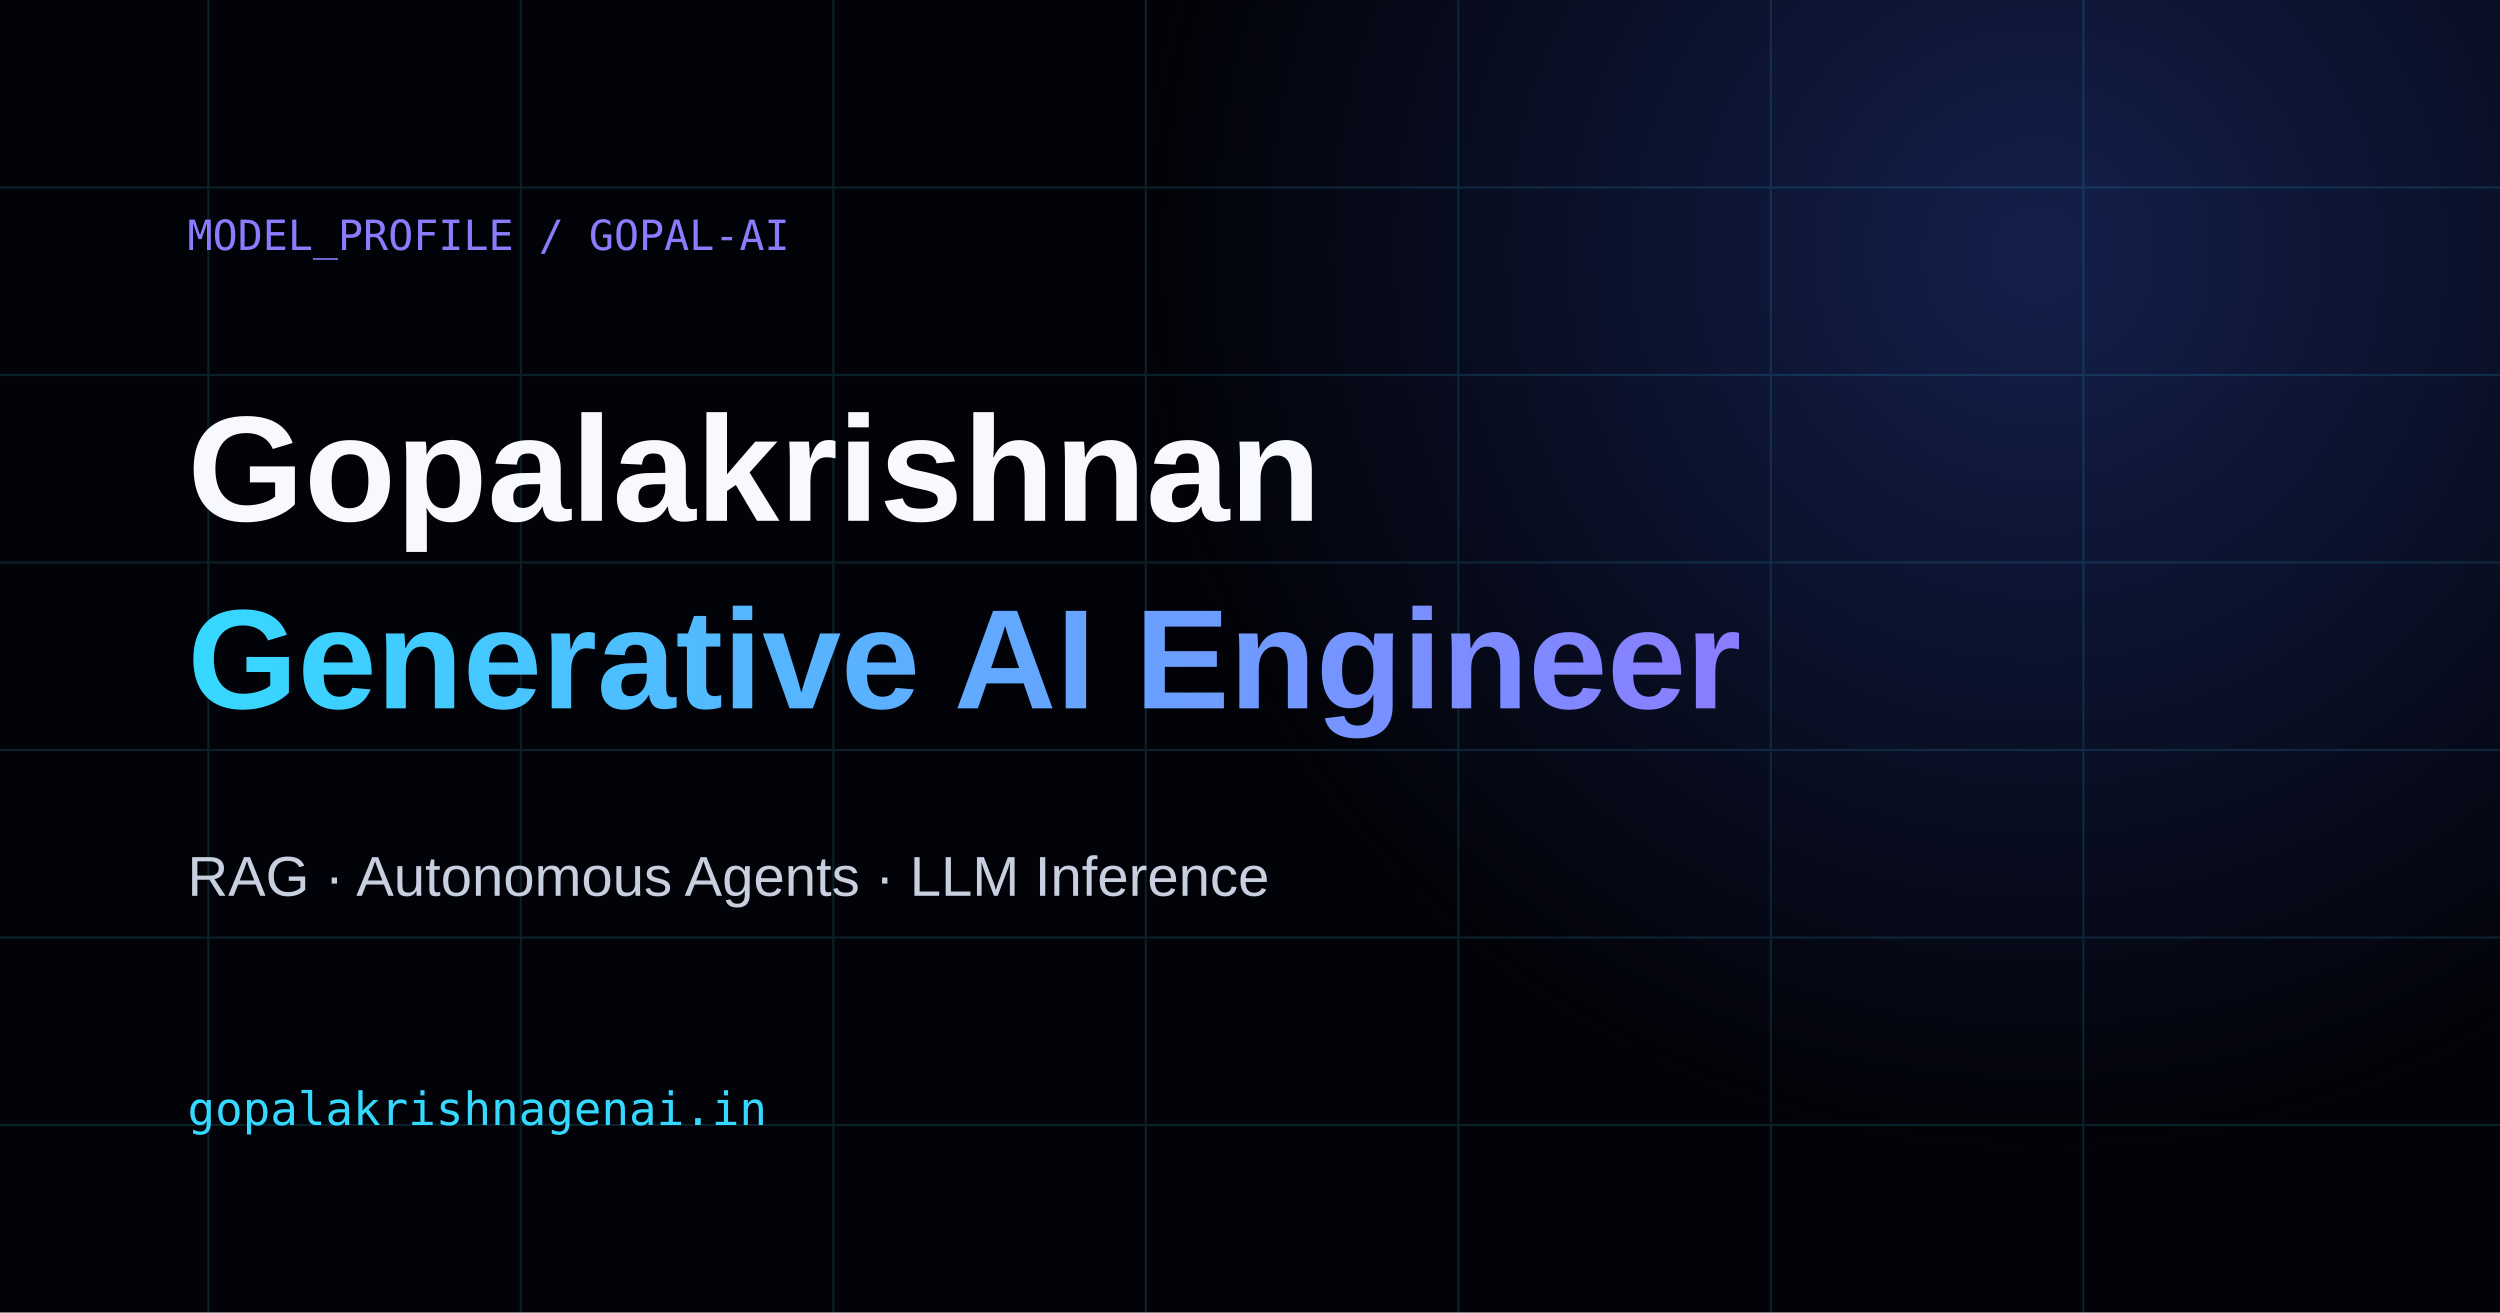
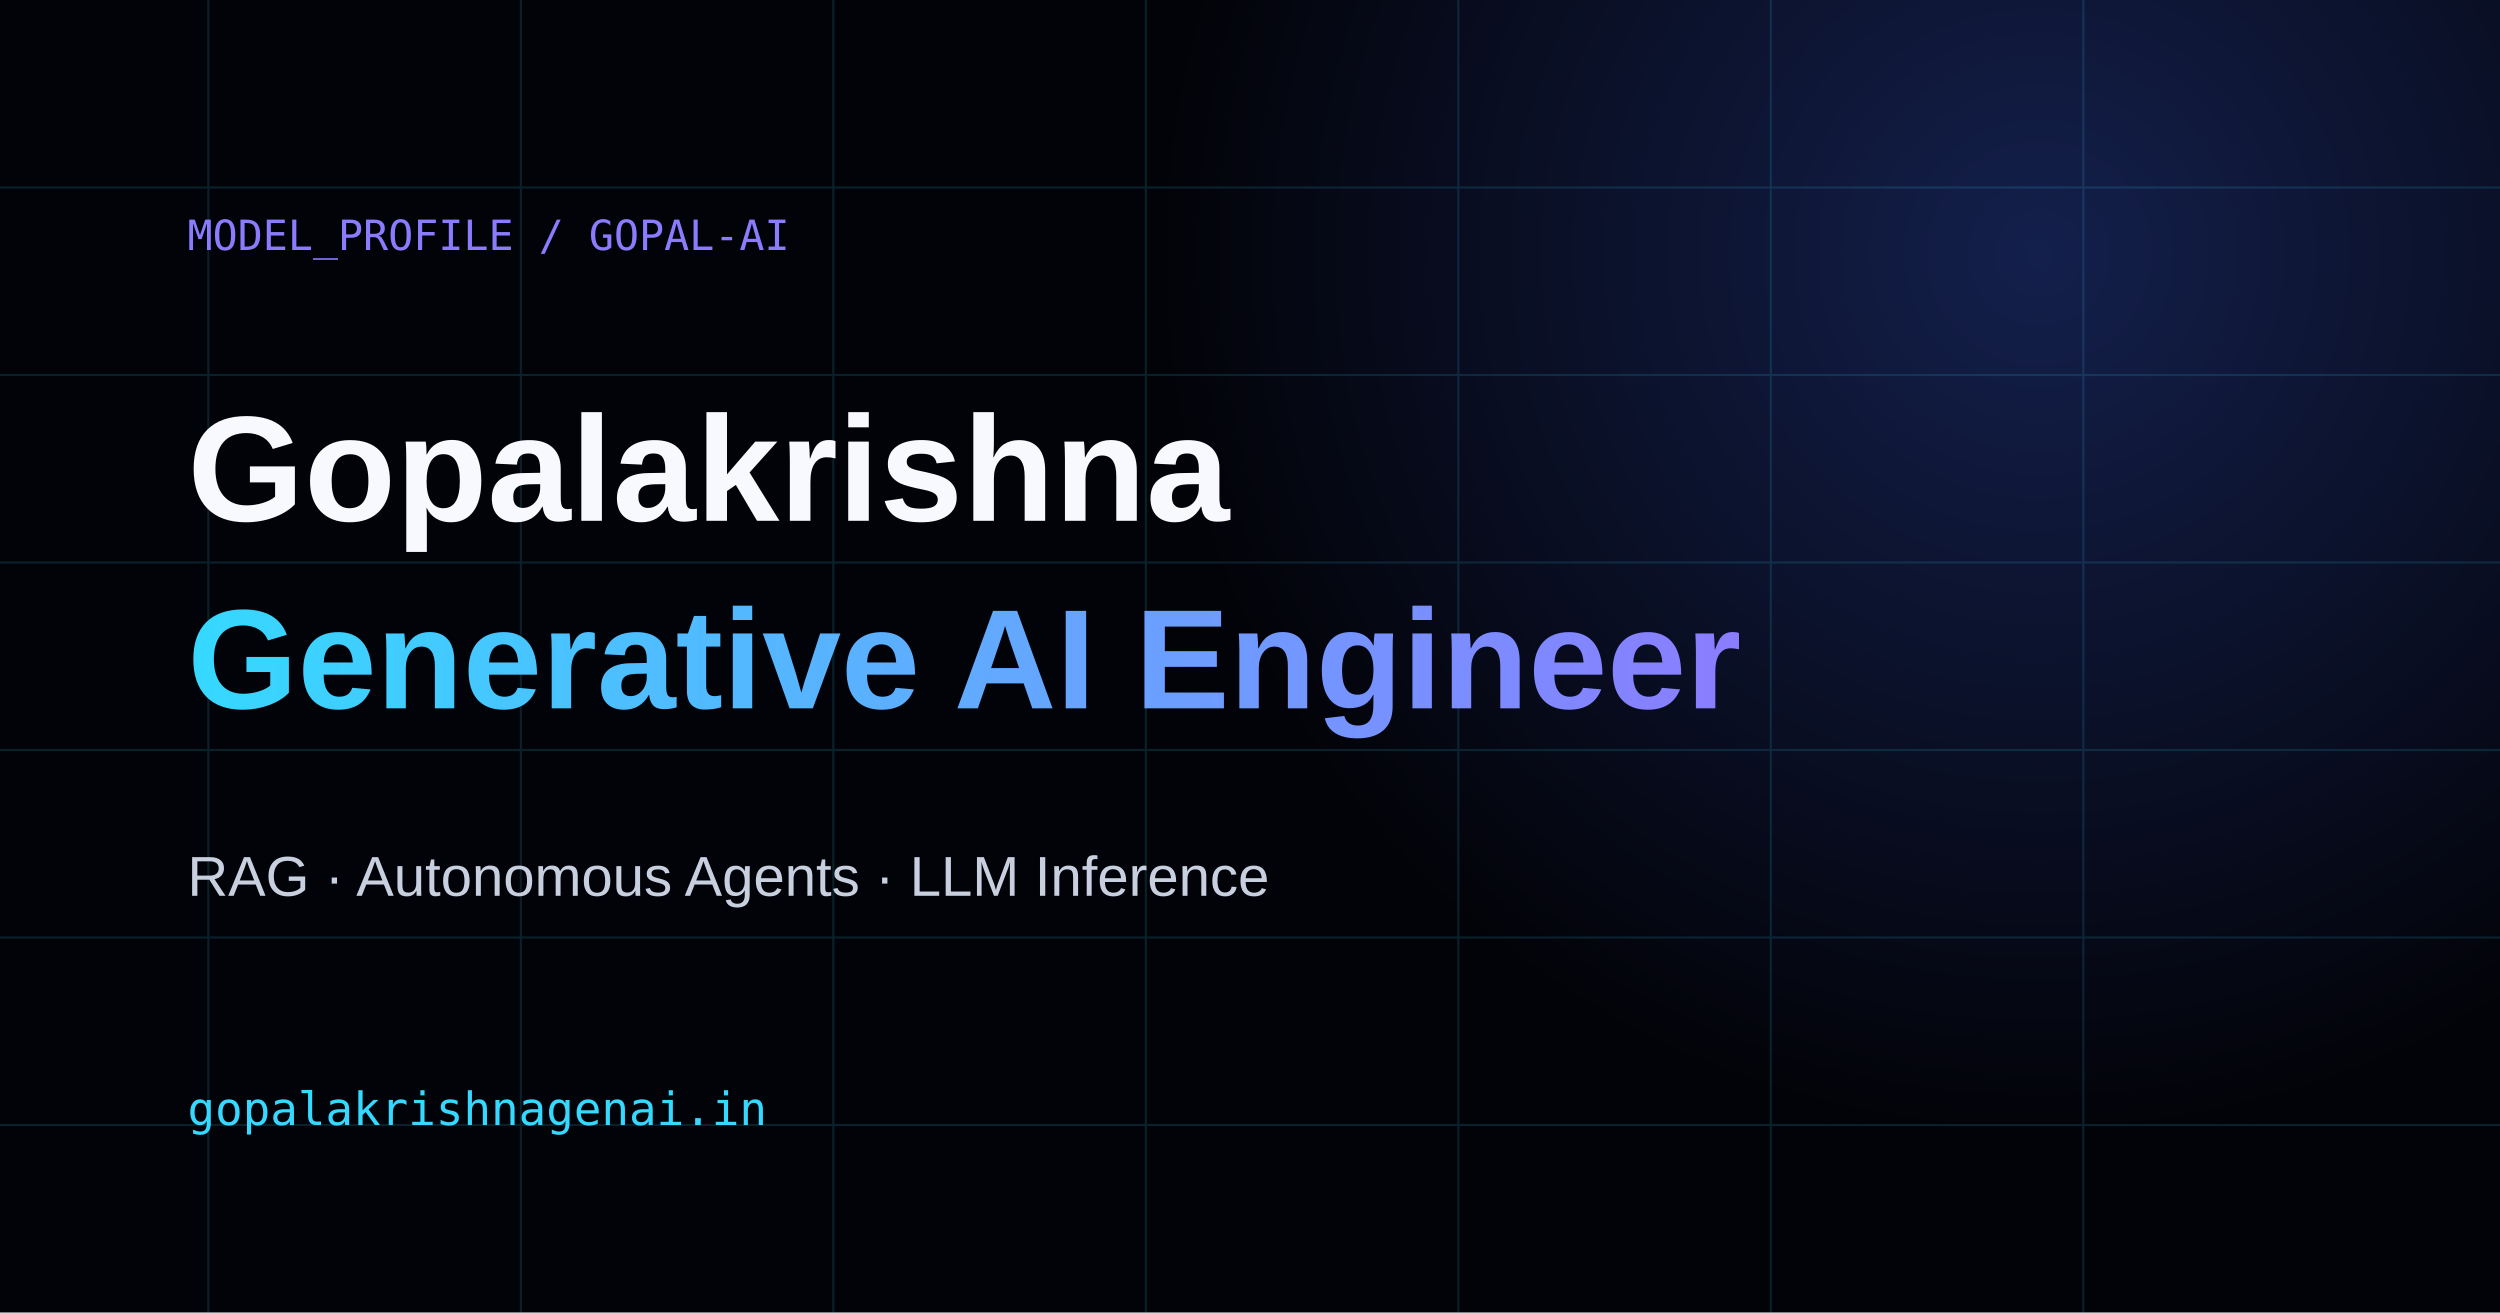
<svg xmlns="http://www.w3.org/2000/svg" width="1200" height="630" viewBox="0 0 1200 630">
  <defs>
    <radialGradient id="a">
      <stop stop-color="#243b8a" />
      <stop offset="1" stop-color="#020308" />
    </radialGradient>
    <linearGradient id="b">
      <stop stop-color="#35d9ff" />
      <stop offset="1" stop-color="#8b7cff" />
    </linearGradient>
  </defs>
  <rect width="1200" height="630" fill="#020308" />
  <circle cx="980" cy="120" r="430" fill="url(#a)" opacity=".52" />
  <g stroke="#35d9ff" opacity=".14">
    <path d="M0 90h1200M0 180h1200M0 270h1200M0 360h1200M0 450h1200M0 540h1200" />
    <path d="M100 0v630M250 0v630M400 0v630M550 0v630M700 0v630M850 0v630M1000 0v630" />
  </g>
  <text x="90" y="120" fill="#8b7cff" font-family="monospace" font-size="20">MODEL_PROFILE / GOPAL-AI</text>
-   <text x="90" y="250" fill="#f7f9ff" font-family="Arial,sans-serif" font-size="72" font-weight="700">Gopalakrishnan</text>
+   <text x="90" y="250" fill="#f7f9ff" font-family="Arial,sans-serif" font-size="72" font-weight="700">Gopalakrishna</text>
  <text x="90" y="340" fill="url(#b)" font-family="Arial,sans-serif" font-size="68" font-weight="700">Generative AI Engineer</text>
  <text x="90" y="430" fill="#c8d0e0" font-family="Arial,sans-serif" font-size="27">RAG · Autonomous Agents · LLM Inference</text>
  <text x="90" y="540" fill="#35d9ff" font-family="monospace" font-size="22">gopalakrishnagenai.in</text>
</svg>
